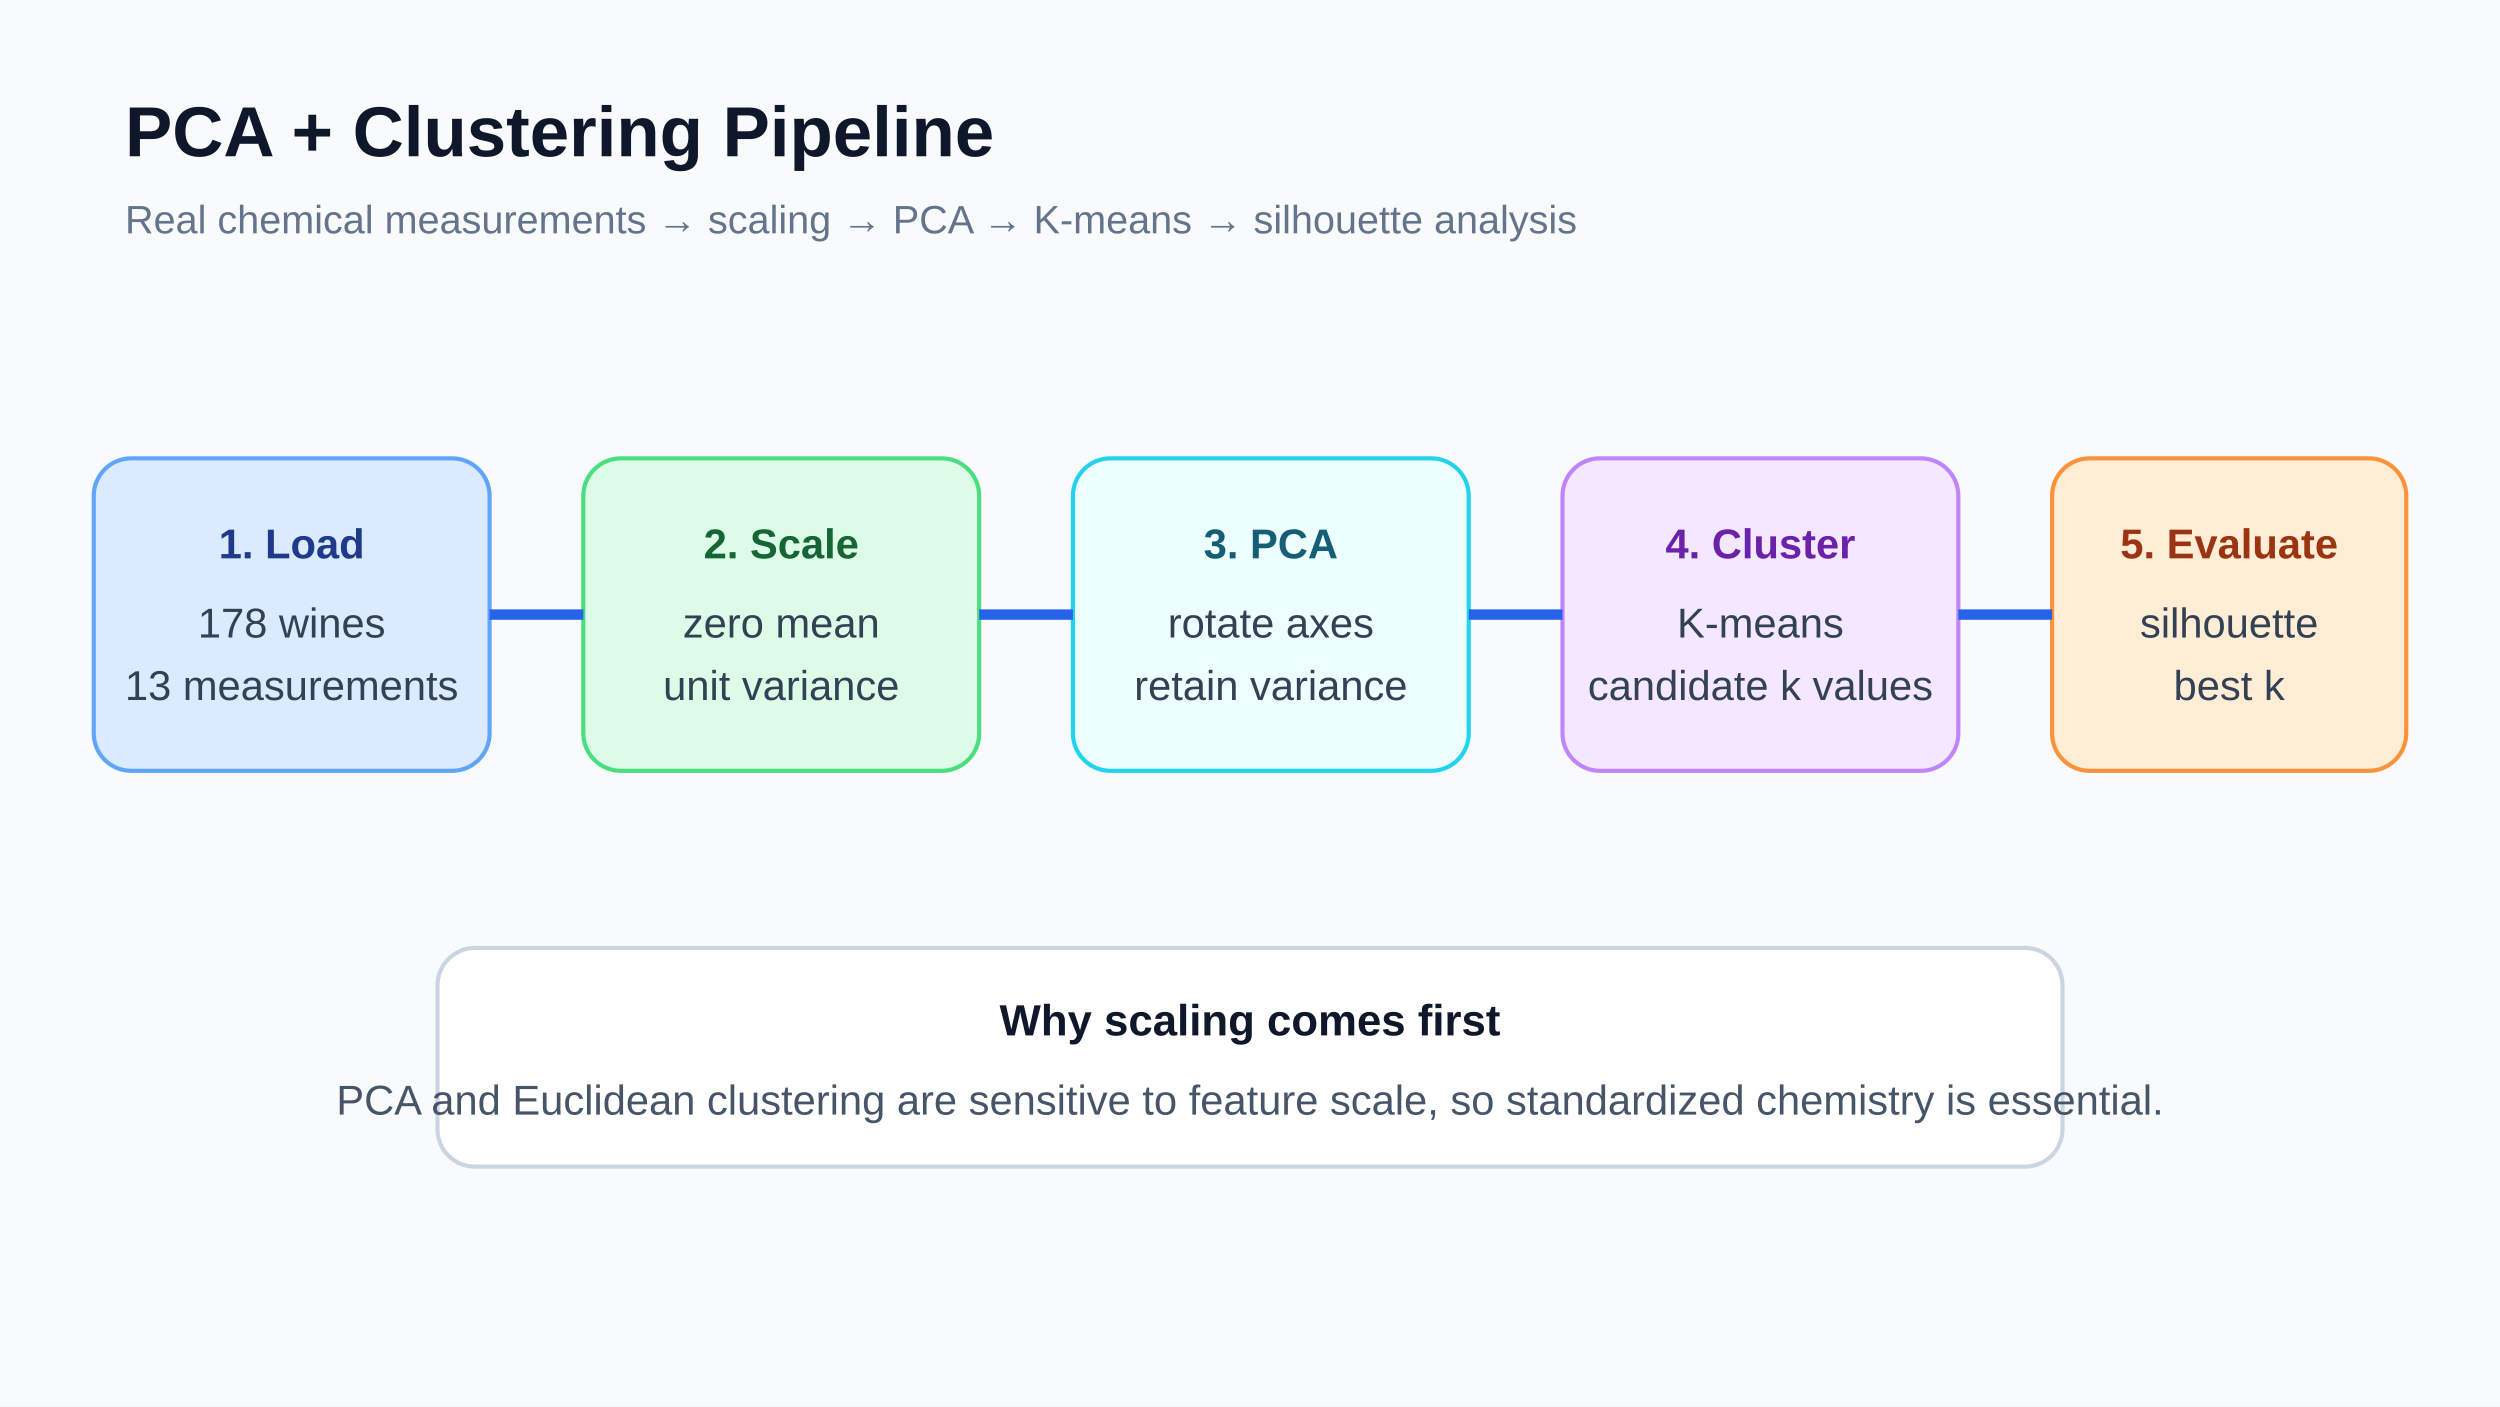
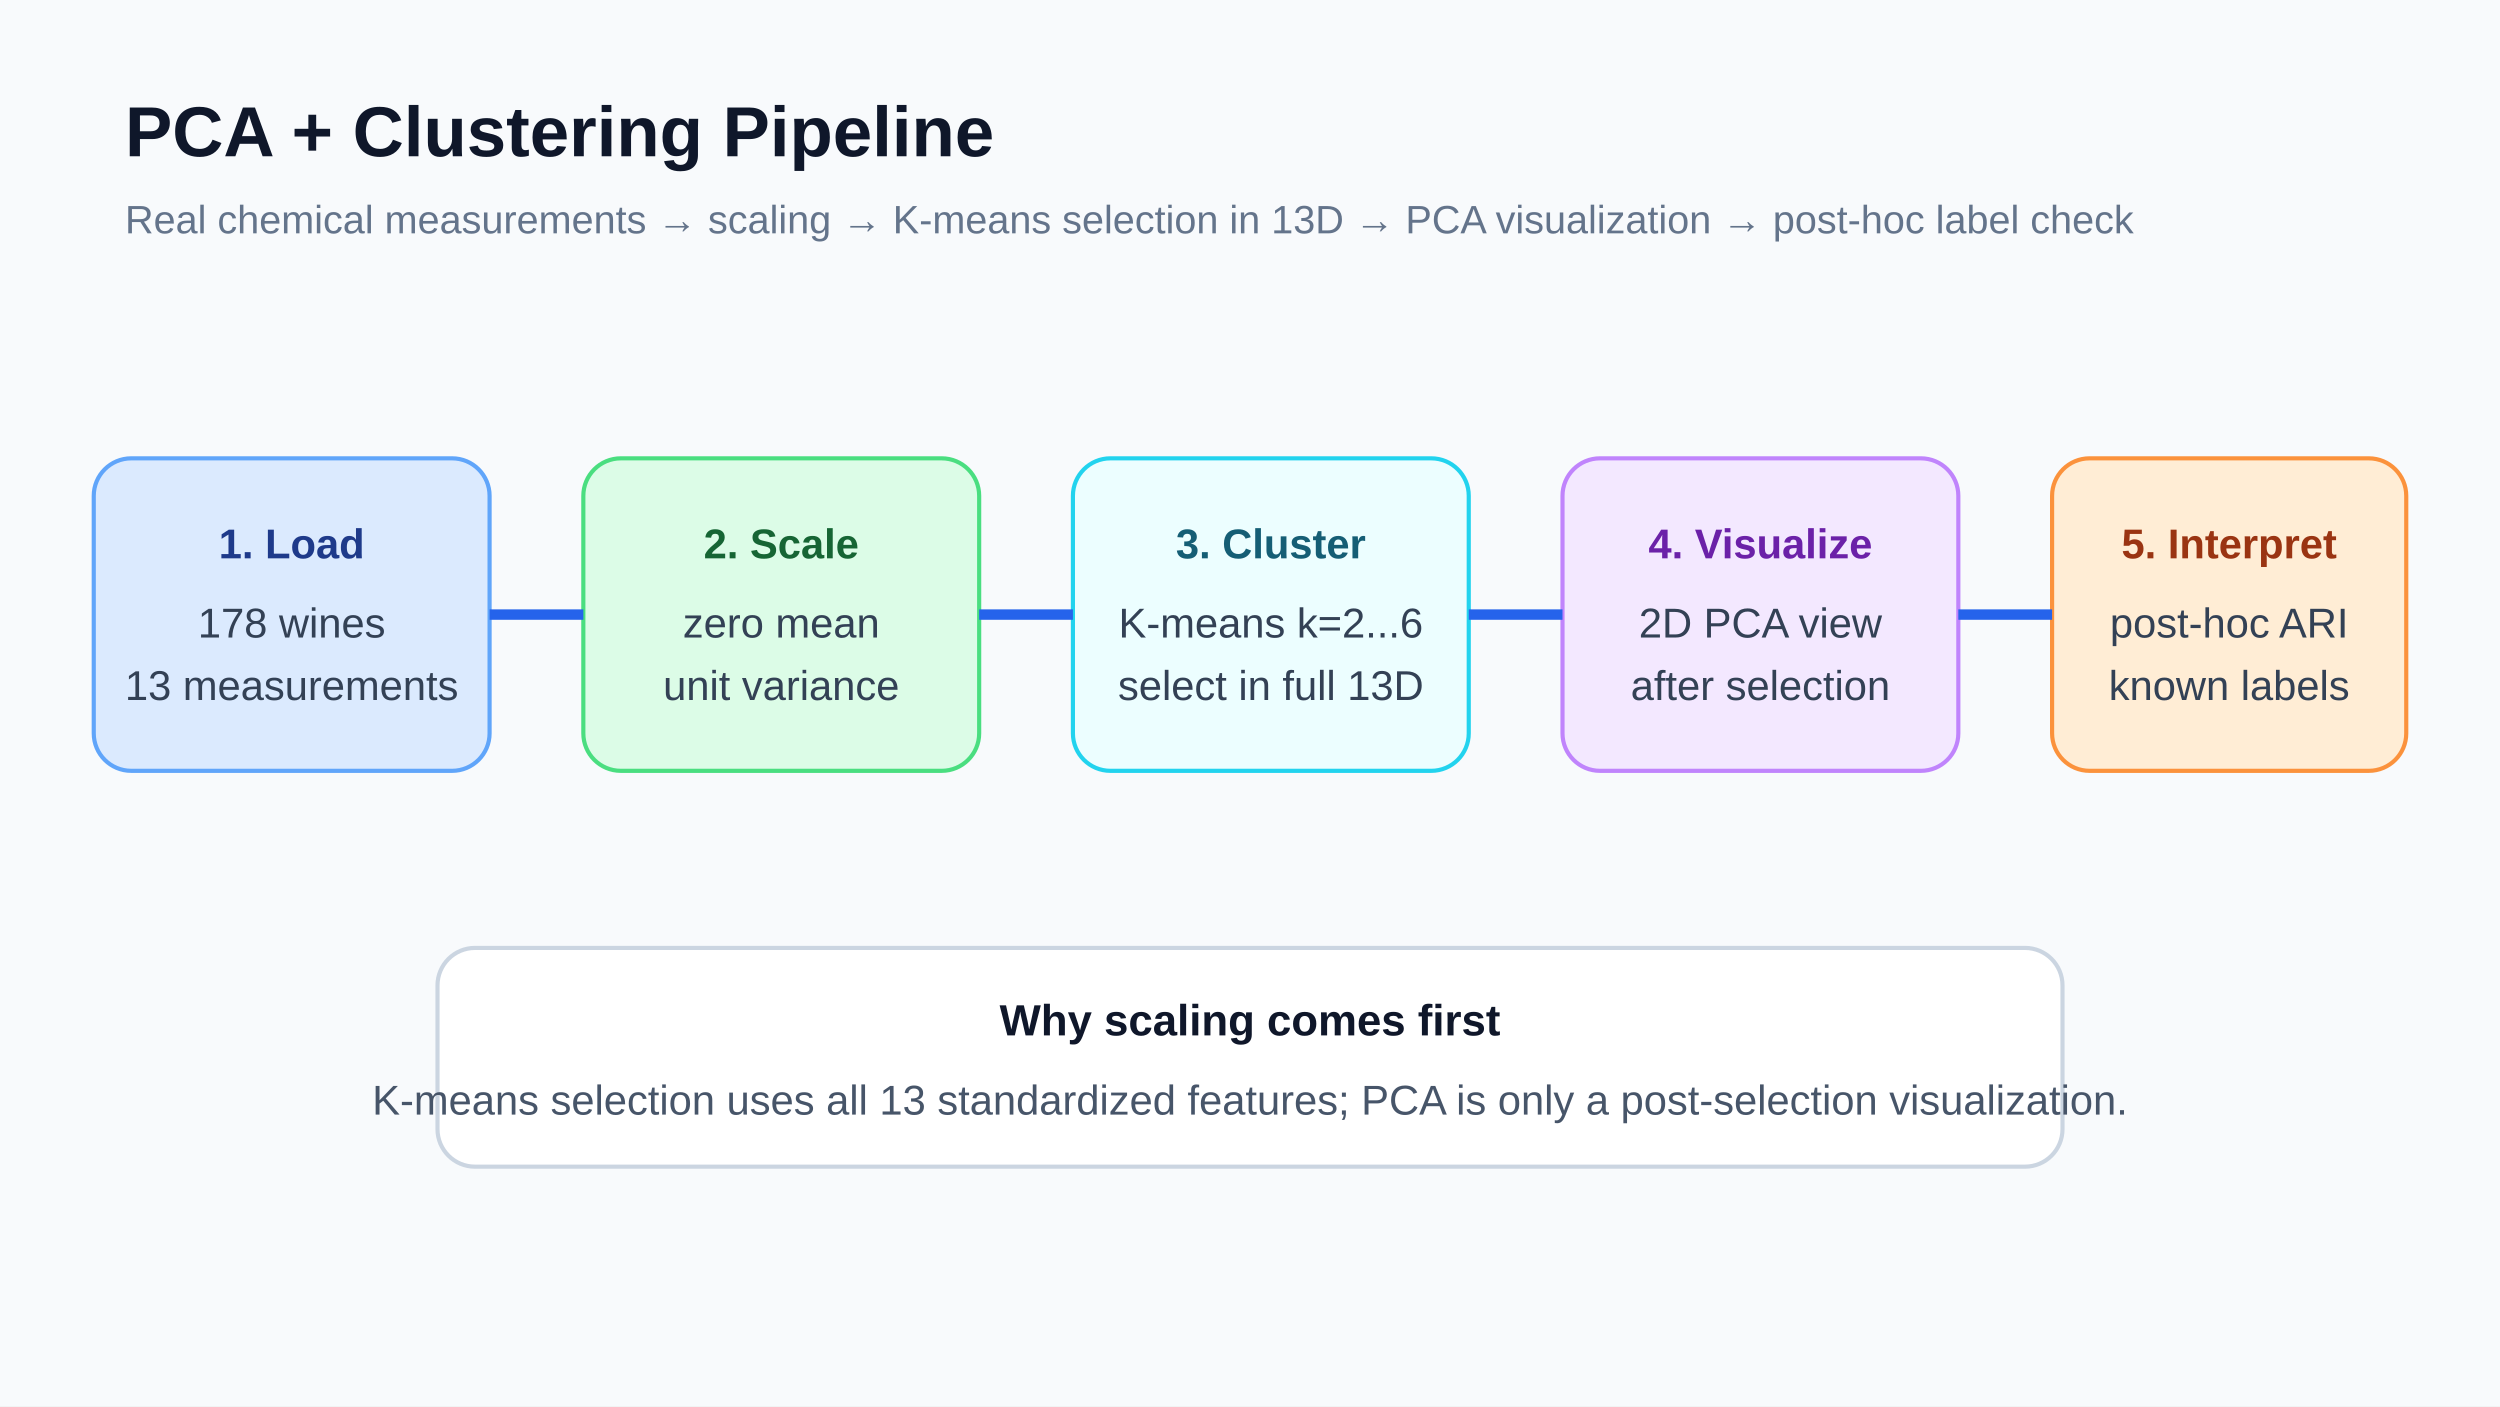
<svg xmlns="http://www.w3.org/2000/svg" width="1200" height="675">
  <rect width="1200" height="675" fill="#f8fafc" />
  <text x="60" y="75" font-family="Arial" font-size="34" font-weight="700" fill="#0f172a">PCA + Clustering Pipeline</text>
-   <text x="60" y="112" font-family="Arial" font-size="19" fill="#64748b">Real chemical measurements → scaling → PCA → K-means → silhouette analysis</text>
+   <text x="60" y="112" font-family="Arial" font-size="19" fill="#64748b">Real chemical measurements → scaling → K-means selection in 13D → PCA visualization → post-hoc label check</text>
  <g font-family="Arial" font-size="20" text-anchor="middle">
    <rect x="45" y="220" width="190" height="150" rx="18" fill="#dbeafe" stroke="#60a5fa" stroke-width="2" />
    <text x="140" y="268" fill="#1e3a8a" font-weight="700">1. Load</text>
    <text x="140" y="306" fill="#334155">178 wines</text>
    <text x="140" y="336" fill="#334155">13 measurements</text>
    <rect x="280" y="220" width="190" height="150" rx="18" fill="#dcfce7" stroke="#4ade80" stroke-width="2" />
    <text x="375" y="268" fill="#166534" font-weight="700">2. Scale</text>
    <text x="375" y="306" fill="#334155">zero mean</text>
    <text x="375" y="336" fill="#334155">unit variance</text>
    <rect x="515" y="220" width="190" height="150" rx="18" fill="#ecfeff" stroke="#22d3ee" stroke-width="2" />
-     <text x="610" y="268" fill="#155e75" font-weight="700">3. PCA</text>
-     <text x="610" y="306" fill="#334155">rotate axes</text>
-     <text x="610" y="336" fill="#334155">retain variance</text>
+     <text x="610" y="268" fill="#155e75" font-weight="700">3. Cluster</text>
+     <text x="610" y="306" fill="#334155">K-means k=2...6</text>
+     <text x="610" y="336" fill="#334155">select in full 13D</text>
    <rect x="750" y="220" width="190" height="150" rx="18" fill="#f3e8ff" stroke="#c084fc" stroke-width="2" />
-     <text x="845" y="268" fill="#6b21a8" font-weight="700">4. Cluster</text>
-     <text x="845" y="306" fill="#334155">K-means</text>
-     <text x="845" y="336" fill="#334155">candidate k values</text>
+     <text x="845" y="268" fill="#6b21a8" font-weight="700">4. Visualize</text>
+     <text x="845" y="306" fill="#334155">2D PCA view</text>
+     <text x="845" y="336" fill="#334155">after selection</text>
    <rect x="985" y="220" width="170" height="150" rx="18" fill="#ffedd5" stroke="#fb923c" stroke-width="2" />
-     <text x="1070" y="268" fill="#9a3412" font-weight="700">5. Evaluate</text>
-     <text x="1070" y="306" fill="#334155">silhouette</text>
-     <text x="1070" y="336" fill="#334155">best k</text>
+     <text x="1070" y="268" fill="#9a3412" font-weight="700">5. Interpret</text>
+     <text x="1070" y="306" fill="#334155">post-hoc ARI</text>
+     <text x="1070" y="336" fill="#334155">known labels</text>
  </g>
  <g stroke="#2563eb" stroke-width="5">
    <path d="M235 295 H280" />
    <path d="M470 295 H515" />
    <path d="M705 295 H750" />
    <path d="M940 295 H985" />
  </g>
  <rect x="210" y="455" width="780" height="105" rx="18" fill="#fff" stroke="#cbd5e1" stroke-width="2" />
  <text x="600" y="497" text-anchor="middle" font-family="Arial" font-size="21" font-weight="700" fill="#0f172a">Why scaling comes first</text>
-   <text x="600" y="535" text-anchor="middle" font-family="Arial" font-size="20" fill="#475569">PCA and Euclidean clustering are sensitive to feature scale, so standardized chemistry is essential.</text>
+   <text x="600" y="535" text-anchor="middle" font-family="Arial" font-size="20" fill="#475569">K-means selection uses all 13 standardized features; PCA is only a post-selection visualization.</text>
</svg>
